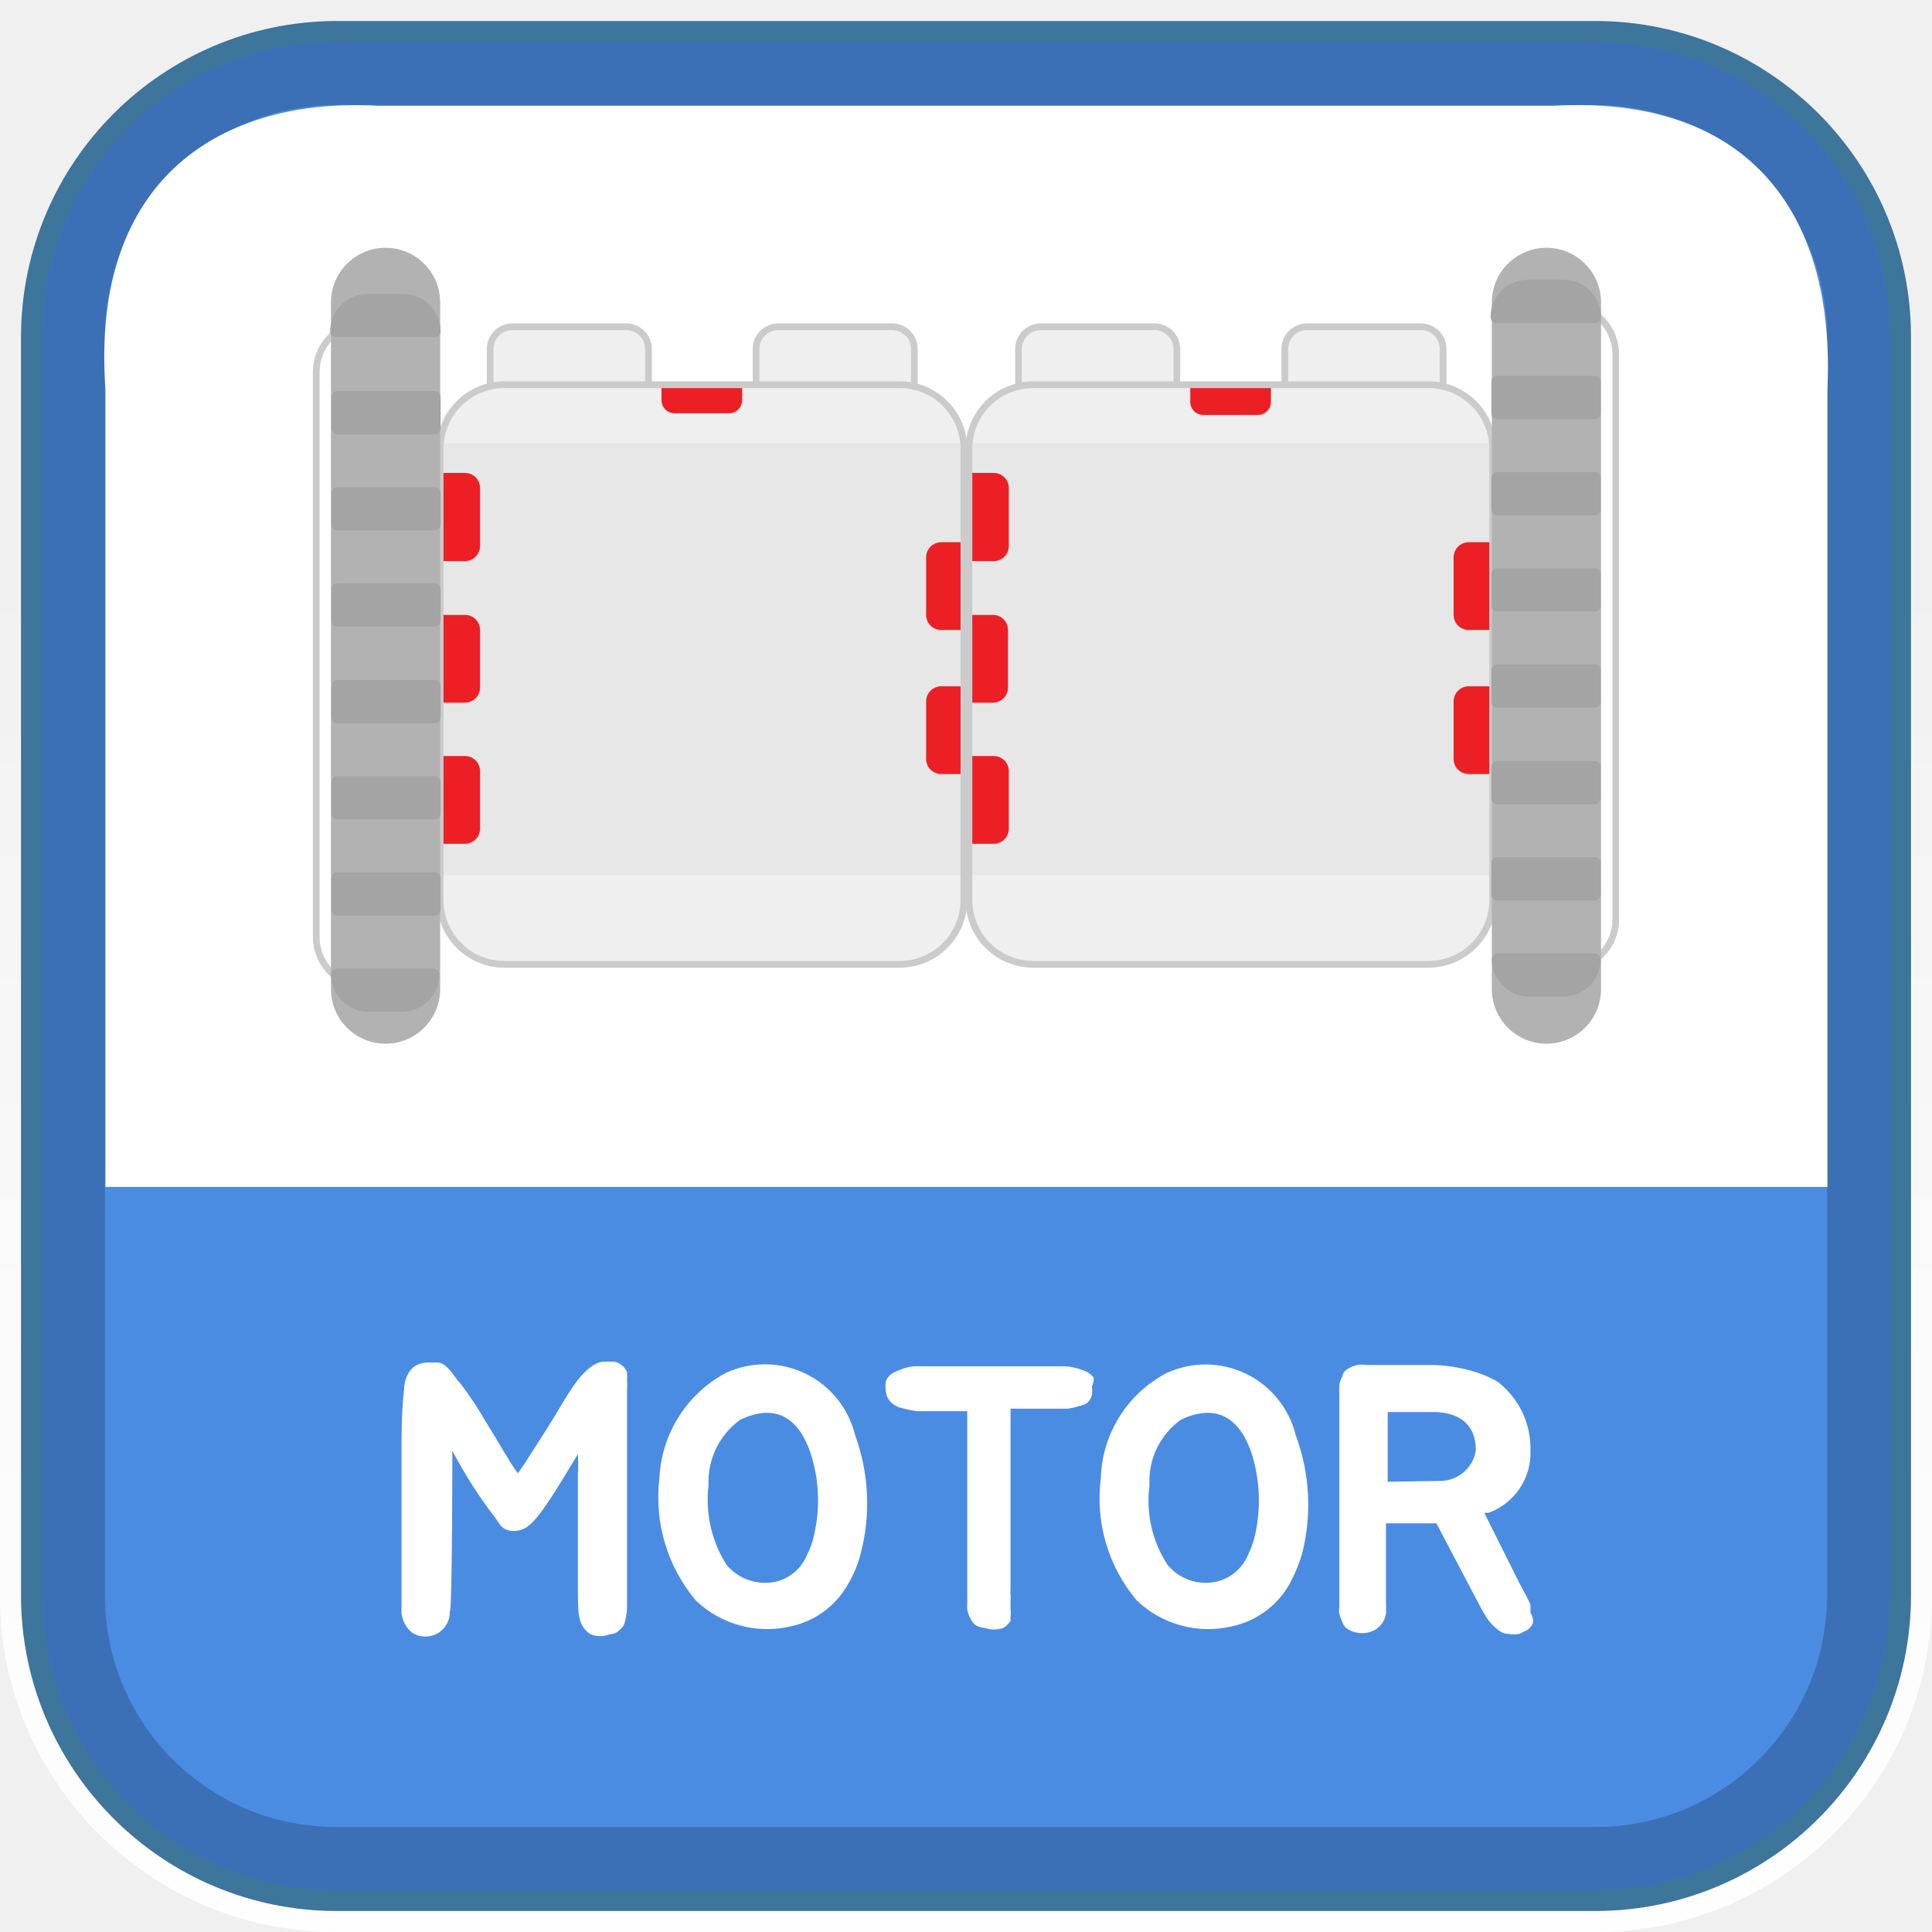
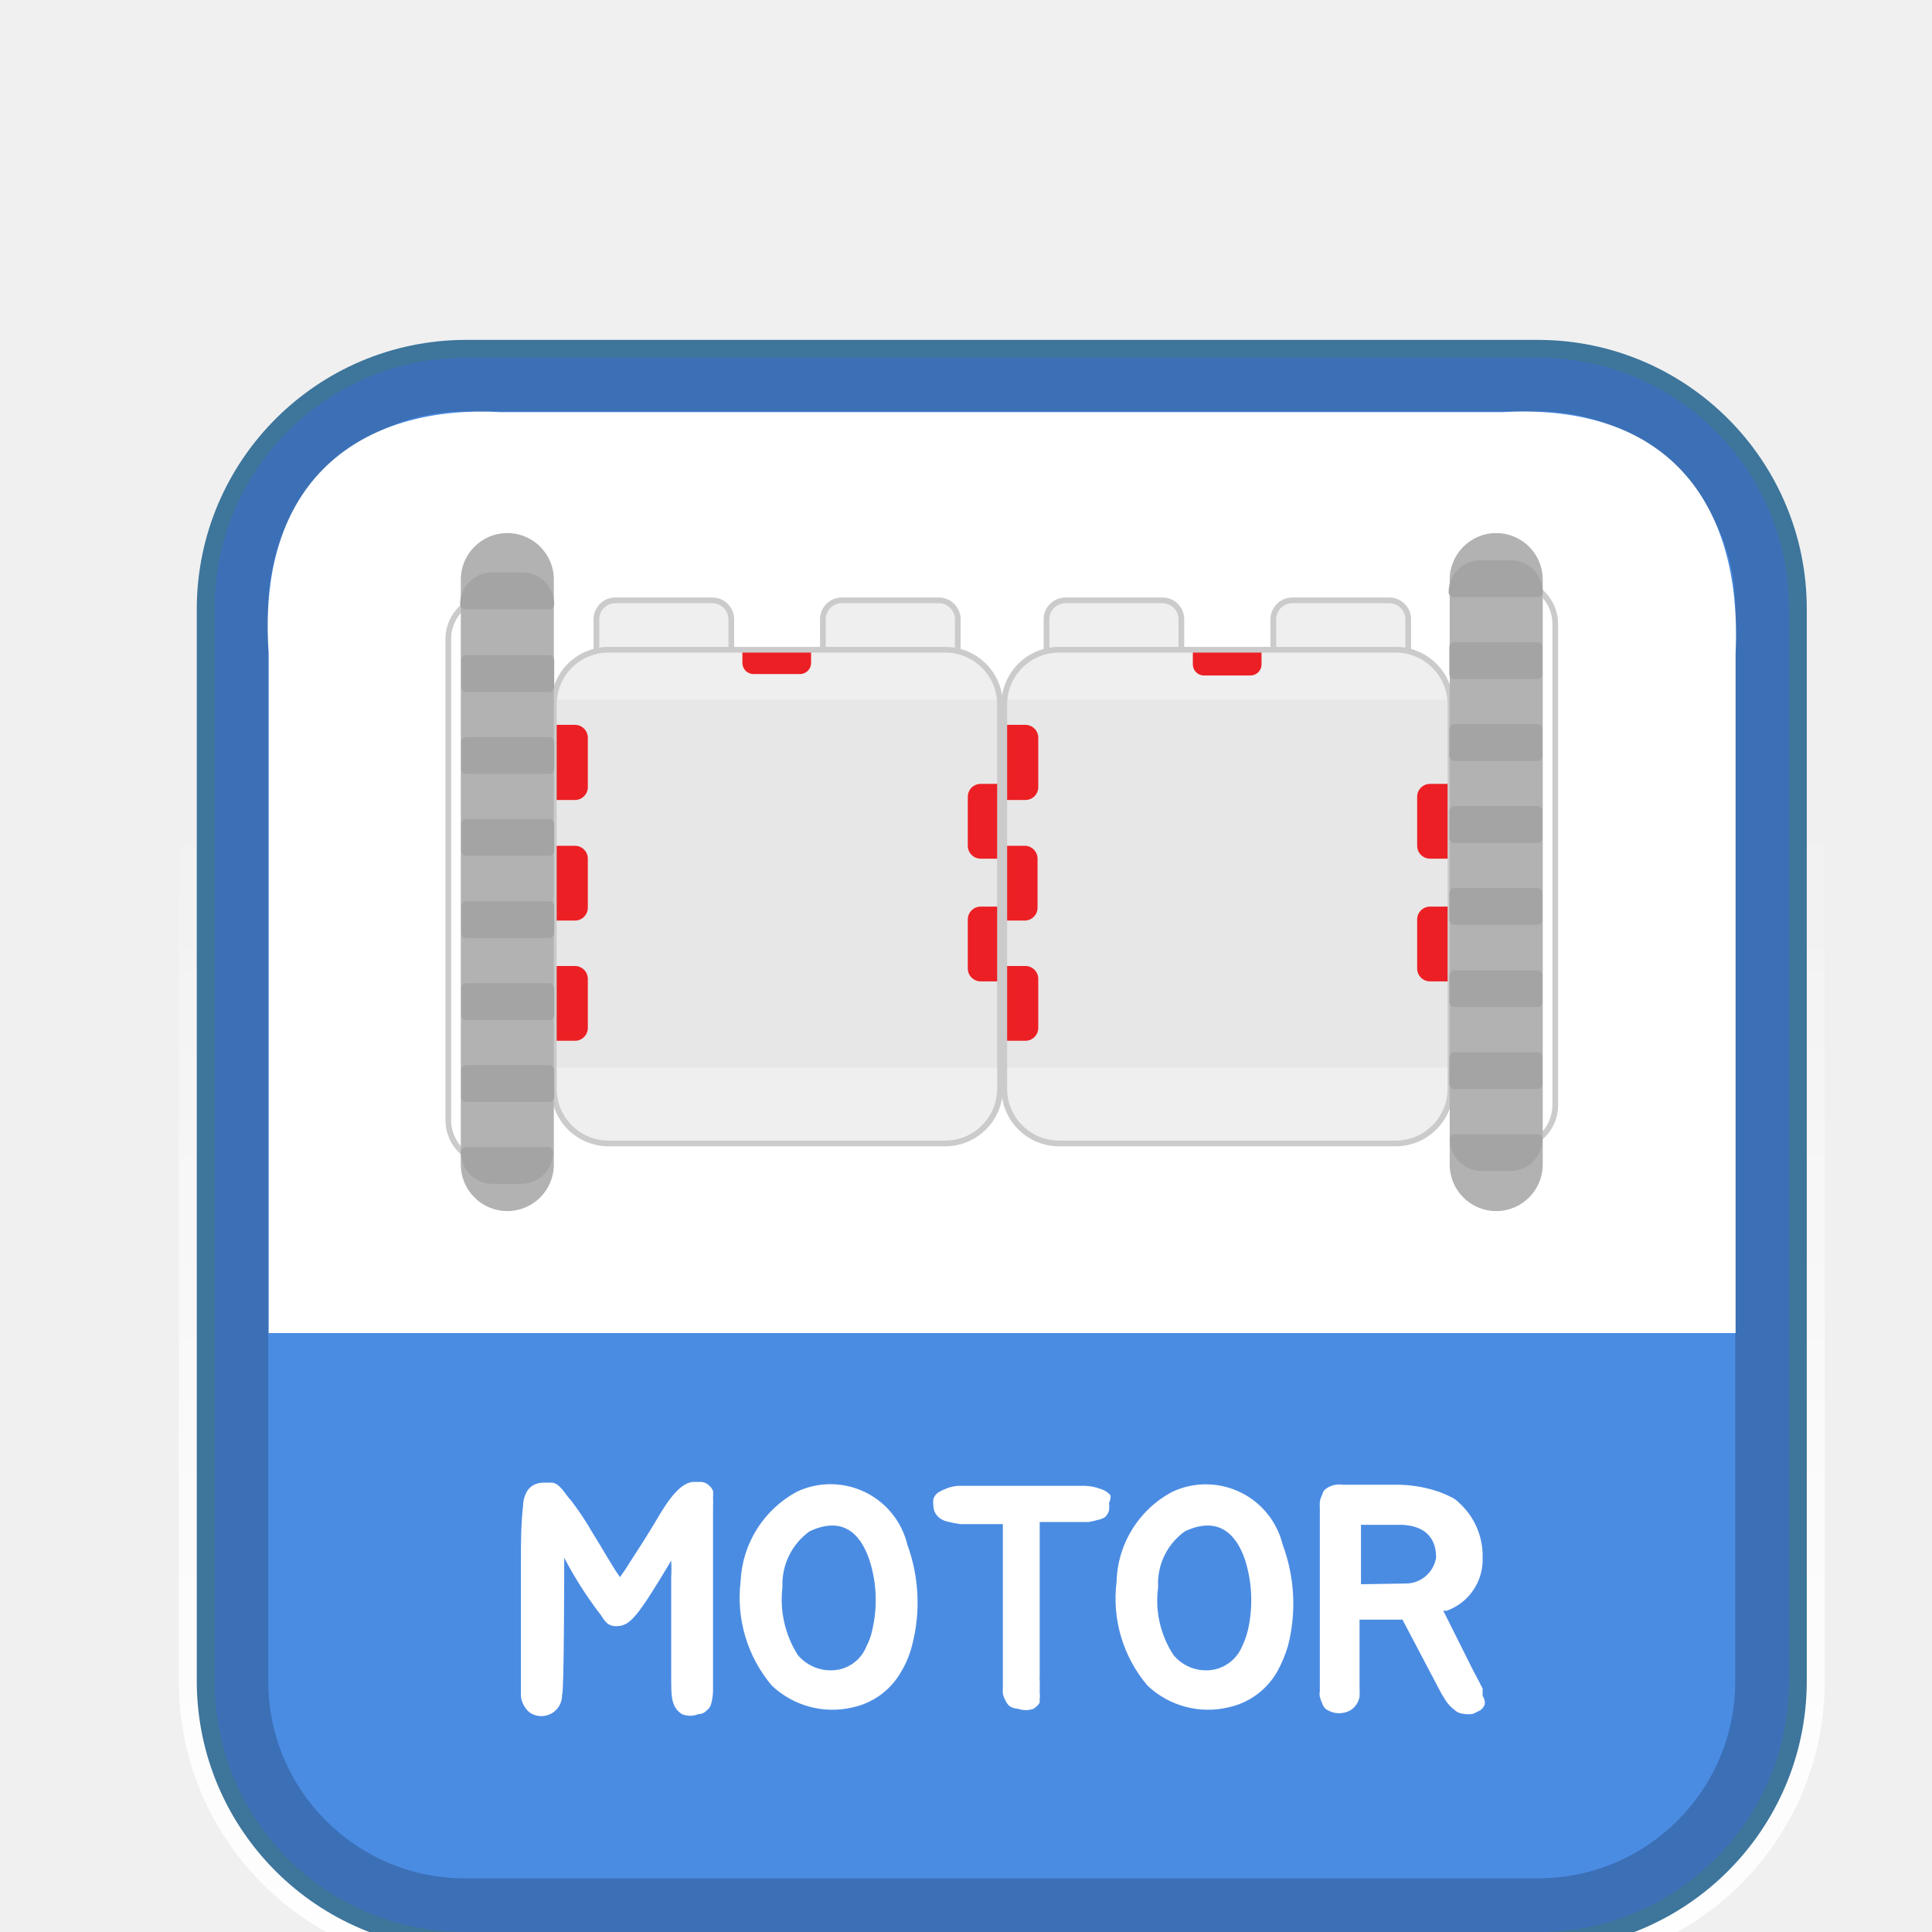
- <svg xmlns="http://www.w3.org/2000/svg" viewBox="0 0 46 46">
+ <svg xmlns="http://www.w3.org/2000/svg" viewBox="-5 -9 54 54">
  <defs>
    <style>.cls-1{opacity:0.75;isolation:isolate;fill:url(#무제_그라디언트_4);}.cls-2{fill:#3d759b;}.cls-3{fill:#4b8ce3;}.cls-4{fill-opacity:0.2;}.cls-5{fill:#fff;}.cls-6{fill:#efefef;}.cls-7{fill:none;stroke:#cccbcb;stroke-miterlimit:10;stroke-width:0.16px;}.cls-8{fill:#ec2024;}.cls-9{fill:#e8e7e7;}.cls-10{fill:#b2b2b2;}.cls-11{fill:#a4a4a4;}</style>
    <linearGradient id="무제_그라디언트_4" x1="23" y1="199.29" x2="23" y2="232.12" gradientTransform="matrix(1, 0, 0, -1, 0, 245.2)" gradientUnits="userSpaceOnUse">
      <stop offset="0" stop-color="#fff" />
      <stop offset="0.09" stop-color="#fff" stop-opacity="0.91" />
      <stop offset="1" stop-color="#fff" stop-opacity="0" />
    </linearGradient>
  </defs>
  <g id="레이어_2" data-name="레이어 2">
    <g id="레이어_1-2" data-name="레이어 1">
      <path class="cls-1" d="M8,46a8,8,0,0,1-8-8V8A8,8,0,0,1,8,0H38a8,8,0,0,1,8,8V38a8,8,0,0,1-8,8Z" />
      <path class="cls-1" d="M8,46a8,8,0,0,1-8-8V8A8,8,0,0,1,8,0H38a8,8,0,0,1,8,8V38a8,8,0,0,1-8,8Z" />
      <path class="cls-2" d="M45.5,38A7.52,7.52,0,0,1,38,45.5H8A7.52,7.52,0,0,1,.5,38V8A7.53,7.53,0,0,1,8,.5H38A7.52,7.52,0,0,1,45.5,8Z" />
      <path class="cls-3" d="M38,1H8A7,7,0,0,0,1,8V38a7,7,0,0,0,7,7H38a7,7,0,0,0,7-7V8A7,7,0,0,0,38,1Z" />
      <path class="cls-4" d="M38,1H8A7,7,0,0,0,1,8V38a7,7,0,0,0,7,7H38a7,7,0,0,0,7-7V8A7,7,0,0,0,38,1Zm5.5,37A5.51,5.51,0,0,1,38,43.5H8A5.5,5.5,0,0,1,2.5,38V8A5.51,5.51,0,0,1,8,2.5H38A5.51,5.51,0,0,1,43.5,8Z" />
      <path class="cls-5" d="M43.51,9.26c.2-4.32-2-7-6.52-6.74H9C5.37,2.31,2.15,4.16,2.51,9.26v19h41Z" />
      <path class="cls-5" d="M14.87,38.65a.34.34,0,0,1-.12.16.31.31,0,0,1-.23.1.6.6,0,0,1-.46,0c-.34-.21-.29-.63-.3-1V35.85c0-.38,0-.35,0-.77a3.8,3.8,0,0,0,0-.46c-.93,1.56-1.14,1.8-1.48,1.83s-.4-.21-.51-.34a10.83,10.83,0,0,1-1-1.57s0,3.83-.06,3.83a.58.58,0,0,1-.9.5.69.69,0,0,1-.25-.46c0-.16,0-.32,0-.49V34.63c0-.52,0-1,.06-1.54a.82.82,0,0,1,.08-.35.5.5,0,0,1,.19-.22.6.6,0,0,1,.28-.08l.24,0c.24,0,.4.35.56.51a8.06,8.06,0,0,1,.59.89c.32.51.55.94.77,1.24.06-.08.21-.3.26-.39.25-.39.46-.7.85-1.36.17-.28.55-.9.94-.91l.23,0a.35.35,0,0,1,.21.1.42.42,0,0,1,.11.15,1.42,1.42,0,0,1,0,.2,1.8,1.8,0,0,1,0,.22c0,.67,0,1.34,0,2s0,1.71,0,2.52c0,.17,0,.37,0,.56A1.56,1.56,0,0,1,14.87,38.65Z" />
      <path class="cls-5" d="M20.36,34.17A4.73,4.73,0,0,1,20.49,37a2.73,2.73,0,0,1-.3.72,2.05,2.05,0,0,1-1.35,1,2.46,2.46,0,0,1-2.27-.61,3.81,3.81,0,0,1-.87-2.91,3,3,0,0,1,1.58-2.51A2.21,2.21,0,0,1,20.36,34.17Zm-1.06.43c-.26-.77-.77-1.22-1.67-.8a1.82,1.82,0,0,0-.76,1.56,2.89,2.89,0,0,0,.43,1.9,1.2,1.2,0,0,0,1.17.4,1.07,1.07,0,0,0,.75-.65,1.72,1.72,0,0,0,.16-.45A3.65,3.65,0,0,0,19.3,34.6Z" />
      <path class="cls-5" d="M26,33a1.36,1.36,0,0,1,0,.21.41.41,0,0,1-.11.19.5.5,0,0,1-.2.08,1.67,1.67,0,0,1-.26.06H24.06c0,.73,0,1.64,0,3.62v.68a.53.53,0,0,0,0,.13.81.81,0,0,1,0,.15c0,.05,0,.12,0,.19a.59.59,0,0,1,0,.17s0,0,0,.05l0,.06a.55.55,0,0,1-.17.17.65.65,0,0,1-.44,0,.43.43,0,0,1-.24-.08.42.42,0,0,1-.11-.16.56.56,0,0,1-.07-.19,1.11,1.11,0,0,1,0-.17V33.6c-.15,0-1,0-1.19,0a2.7,2.7,0,0,1-.35-.07.52.52,0,0,1-.3-.17.4.4,0,0,1-.1-.26.75.75,0,0,1,0-.21.37.37,0,0,1,.14-.18,1.62,1.62,0,0,1,.26-.12,1.15,1.15,0,0,1,.28-.06h1.49c.69,0,1.39,0,2.07,0a1.33,1.33,0,0,1,.44.09.52.52,0,0,1,.27.18A.37.37,0,0,1,26,33Z" />
      <path class="cls-5" d="M30.85,34.17A4.73,4.73,0,0,1,31,37a3.62,3.62,0,0,1-.3.72,2.07,2.07,0,0,1-1.36,1,2.46,2.46,0,0,1-2.27-.61,3.76,3.76,0,0,1-.86-2.91,2.92,2.92,0,0,1,1.57-2.51A2.21,2.21,0,0,1,30.85,34.17Zm-1.05.43c-.26-.77-.78-1.22-1.68-.8a1.79,1.79,0,0,0-.75,1.56,2.78,2.78,0,0,0,.43,1.9,1.18,1.18,0,0,0,1.16.4,1.09,1.09,0,0,0,.76-.65,2.18,2.18,0,0,0,.16-.45A3.76,3.76,0,0,0,29.8,34.6Z" />
      <path class="cls-5" d="M36.5,38.64a.38.38,0,0,1-.12.16l-.2.1a.65.65,0,0,1-.28,0,.38.38,0,0,1-.25-.11,1.06,1.06,0,0,1-.25-.27,3.63,3.63,0,0,1-.2-.35l-1-1.9h-.29c-.25,0-.47,0-.7,0H33v1.63c0,.09,0,.17,0,.27a2.5,2.5,0,0,1,0,.25.56.56,0,0,1-.25.38.65.65,0,0,1-.46.07.67.67,0,0,1-.23-.1.33.33,0,0,1-.1-.15,1.46,1.46,0,0,1-.07-.19.47.47,0,0,1,0-.17V33.19a1.62,1.62,0,0,1,0-.22.68.68,0,0,1,.07-.2.24.24,0,0,1,.09-.15.63.63,0,0,1,.49-.12c.53,0,1.07,0,1.6,0a3.68,3.68,0,0,1,1.09.2,2.71,2.71,0,0,1,.3.13.81.81,0,0,1,.27.19,2,2,0,0,1,.64,1.51,1.52,1.52,0,0,1-1,1.49l-.1,0,.83,1.66.08.15.09.17.1.2c0,.07,0,.15,0,.2A.35.35,0,0,1,36.5,38.64Zm-2.23-3.38a.86.86,0,0,0,.87-.73c0-.59-.36-.88-.94-.91-.35,0-.79,0-1.16,0,0,.5,0,1,0,1.66Z" />
      <rect class="cls-6" x="11.67" y="7.78" width="3.77" height="2.76" rx="0.53" ry="0.53" />
      <rect class="cls-7" x="11.67" y="7.78" width="3.77" height="2.76" rx="0.53" ry="0.53" />
      <rect class="cls-6" x="18" y="7.78" width="3.77" height="2.76" rx="0.53" ry="0.53" />
      <rect class="cls-7" x="18" y="7.78" width="3.77" height="2.76" rx="0.53" ry="0.53" />
      <rect class="cls-6" x="10.48" y="9.16" width="12.47" height="13.8" rx="1.53" ry="1.53" />
      <path class="cls-8" d="M16.38,8.55h.37a.31.31,0,0,1,.31.31v1.3a.31.31,0,0,1-.31.31h-.37a0,0,0,0,1,0,0V8.55A0,0,0,0,1,16.38,8.55Z" transform="translate(26.22 -7.22) rotate(90)" />
      <rect class="cls-9" x="10.48" y="10.55" width="12.49" height="10.29" />
      <path class="cls-8" d="M10.48,18h.59a.36.36,0,0,1,.36.36v1.37a.36.36,0,0,1-.36.36h-.59a0,0,0,0,1,0,0V18A0,0,0,0,1,10.48,18Z" />
      <path class="cls-8" d="M10.48,14.64h.59a.36.36,0,0,1,.36.36v1.37a.36.36,0,0,1-.36.36h-.59a0,0,0,0,1,0,0v-2.1A0,0,0,0,1,10.48,14.64Z" />
      <path class="cls-8" d="M10.48,11.26h.59a.36.36,0,0,1,.36.36V13a.36.36,0,0,1-.36.36h-.59a0,0,0,0,1,0,0v-2.1A0,0,0,0,1,10.48,11.26Z" />
      <path class="cls-8" d="M22,13h.59a.36.36,0,0,1,.36.36v1.37a.36.36,0,0,1-.36.36H22a0,0,0,0,1,0,0V13A0,0,0,0,1,22,13Z" transform="translate(45 28) rotate(180)" />
      <path class="cls-8" d="M22,16.34h.59a.36.36,0,0,1,.36.36v1.37a.36.36,0,0,1-.36.36H22a0,0,0,0,1,0,0v-2.1A0,0,0,0,1,22,16.34Z" transform="translate(45 34.77) rotate(180)" />
      <rect class="cls-7" x="10.48" y="9.16" width="12.47" height="13.8" rx="1.53" ry="1.53" />
      <rect class="cls-6" x="24.25" y="7.78" width="3.77" height="2.76" rx="0.53" ry="0.53" />
      <rect class="cls-7" x="24.25" y="7.78" width="3.77" height="2.76" rx="0.53" ry="0.53" />
      <rect class="cls-6" x="30.59" y="7.78" width="3.77" height="2.76" rx="0.53" ry="0.53" />
      <rect class="cls-7" x="30.59" y="7.78" width="3.77" height="2.76" rx="0.53" ry="0.53" />
      <rect class="cls-6" x="23.07" y="9.16" width="12.47" height="13.8" rx="1.53" ry="1.53" />
      <path class="cls-8" d="M29,8.55h.37a.31.31,0,0,1,.31.31v1.3a.31.31,0,0,1-.31.31H29a0,0,0,0,1,0,0V8.55A0,0,0,0,1,29,8.55Z" transform="translate(38.81 -19.8) rotate(90)" />
      <rect class="cls-9" x="23.07" y="10.55" width="12.49" height="10.29" />
      <path class="cls-8" d="M23.07,18h.59a.36.36,0,0,1,.36.36v1.37a.36.36,0,0,1-.36.36h-.59a0,0,0,0,1,0,0V18A0,0,0,0,1,23.07,18Z" />
      <path class="cls-8" d="M23.07,14.64h.59A.36.36,0,0,1,24,15v1.37a.36.36,0,0,1-.36.36h-.59a0,0,0,0,1,0,0v-2.1A0,0,0,0,1,23.07,14.64Z" />
      <path class="cls-8" d="M23.07,11.26h.59a.36.36,0,0,1,.36.36V13a.36.36,0,0,1-.36.36h-.59a0,0,0,0,1,0,0v-2.1A0,0,0,0,1,23.07,11.26Z" />
      <path class="cls-8" d="M34.61,13h.59a.36.36,0,0,1,.36.36v1.37a.36.36,0,0,1-.36.36h-.59a0,0,0,0,1,0,0V13A0,0,0,0,1,34.61,13Z" transform="translate(70.17 28) rotate(180)" />
      <path class="cls-8" d="M34.61,16.34h.59a.36.36,0,0,1,.36.36v1.37a.36.36,0,0,1-.36.36h-.59a0,0,0,0,1,0,0v-2.1A0,0,0,0,1,34.61,16.34Z" transform="translate(70.17 34.77) rotate(180)" />
      <rect class="cls-7" x="23.07" y="9.16" width="12.47" height="13.8" rx="1.53" ry="1.53" />
      <rect class="cls-7" x="7.53" y="7.66" width="2.6" height="15.83" rx="1.19" ry="1.19" transform="translate(17.66 31.16) rotate(180)" />
      <rect class="cls-10" x="7.89" y="5.9" width="2.6" height="18.95" rx="1.3" ry="1.3" transform="translate(18.37 30.75) rotate(-180)" />
      <path class="cls-11" d="M8.77,7H9.6a.89.89,0,0,1,.89.89v0a.14.14,0,0,1-.14.14H8a.14.14,0,0,1-.14-.14v0A.89.89,0,0,1,8.77,7Z" />
      <rect class="cls-11" x="7.89" y="9.31" width="2.6" height="1.03" rx="0.14" ry="0.14" />
      <rect class="cls-11" x="7.89" y="11.6" width="2.6" height="1.03" rx="0.14" ry="0.14" />
      <rect class="cls-11" x="7.89" y="13.89" width="2.6" height="1.03" rx="0.14" ry="0.14" />
      <rect class="cls-11" x="7.89" y="16.19" width="2.6" height="1.03" rx="0.14" ry="0.14" />
      <rect class="cls-11" x="7.89" y="18.48" width="2.6" height="1.03" rx="0.14" ry="0.14" />
      <rect class="cls-11" x="7.89" y="20.77" width="2.6" height="1.03" rx="0.14" ry="0.14" />
      <path class="cls-11" d="M8,23.06h2.32a.14.14,0,0,1,.14.14v0a.89.89,0,0,1-.89.89H8.77a.89.89,0,0,1-.89-.89v0A.14.14,0,0,1,8,23.06Z" />
      <rect class="cls-7" x="35.87" y="7.25" width="2.6" height="15.83" rx="1.19" ry="1.19" />
      <rect class="cls-10" x="35.52" y="5.9" width="2.6" height="18.95" rx="1.3" ry="1.3" />
      <path class="cls-11" d="M36.4,22.71h.82a.89.89,0,0,1,.89.89v0a.14.14,0,0,1-.14.14H35.66a.14.14,0,0,1-.14-.14v0a.89.89,0,0,1,.89-.89Z" transform="translate(73.63 46.44) rotate(180)" />
      <rect class="cls-11" x="35.52" y="20.41" width="2.6" height="1.03" rx="0.14" ry="0.14" transform="translate(73.63 41.85) rotate(180)" />
      <rect class="cls-11" x="35.52" y="18.12" width="2.6" height="1.03" rx="0.14" ry="0.14" transform="translate(73.63 37.27) rotate(180)" />
      <rect class="cls-11" x="35.52" y="15.83" width="2.6" height="1.03" rx="0.14" ry="0.14" transform="translate(73.63 32.68) rotate(180)" />
      <rect class="cls-11" x="35.52" y="13.54" width="2.6" height="1.03" rx="0.14" ry="0.14" transform="translate(73.63 28.1) rotate(180)" />
      <rect class="cls-11" x="35.52" y="11.24" width="2.6" height="1.03" rx="0.14" ry="0.14" transform="translate(73.63 23.51) rotate(180)" />
      <rect class="cls-11" x="35.52" y="8.95" width="2.6" height="1.03" rx="0.14" ry="0.14" transform="translate(73.63 18.93) rotate(180)" />
      <path class="cls-11" d="M35.66,6.66H38a.14.14,0,0,1,.14.14v0a.89.89,0,0,1-.89.89H36.4a.89.89,0,0,1-.89-.89v0a.14.14,0,0,1,.14-.14Z" transform="translate(73.63 14.35) rotate(180)" />
    </g>
  </g>
</svg>
